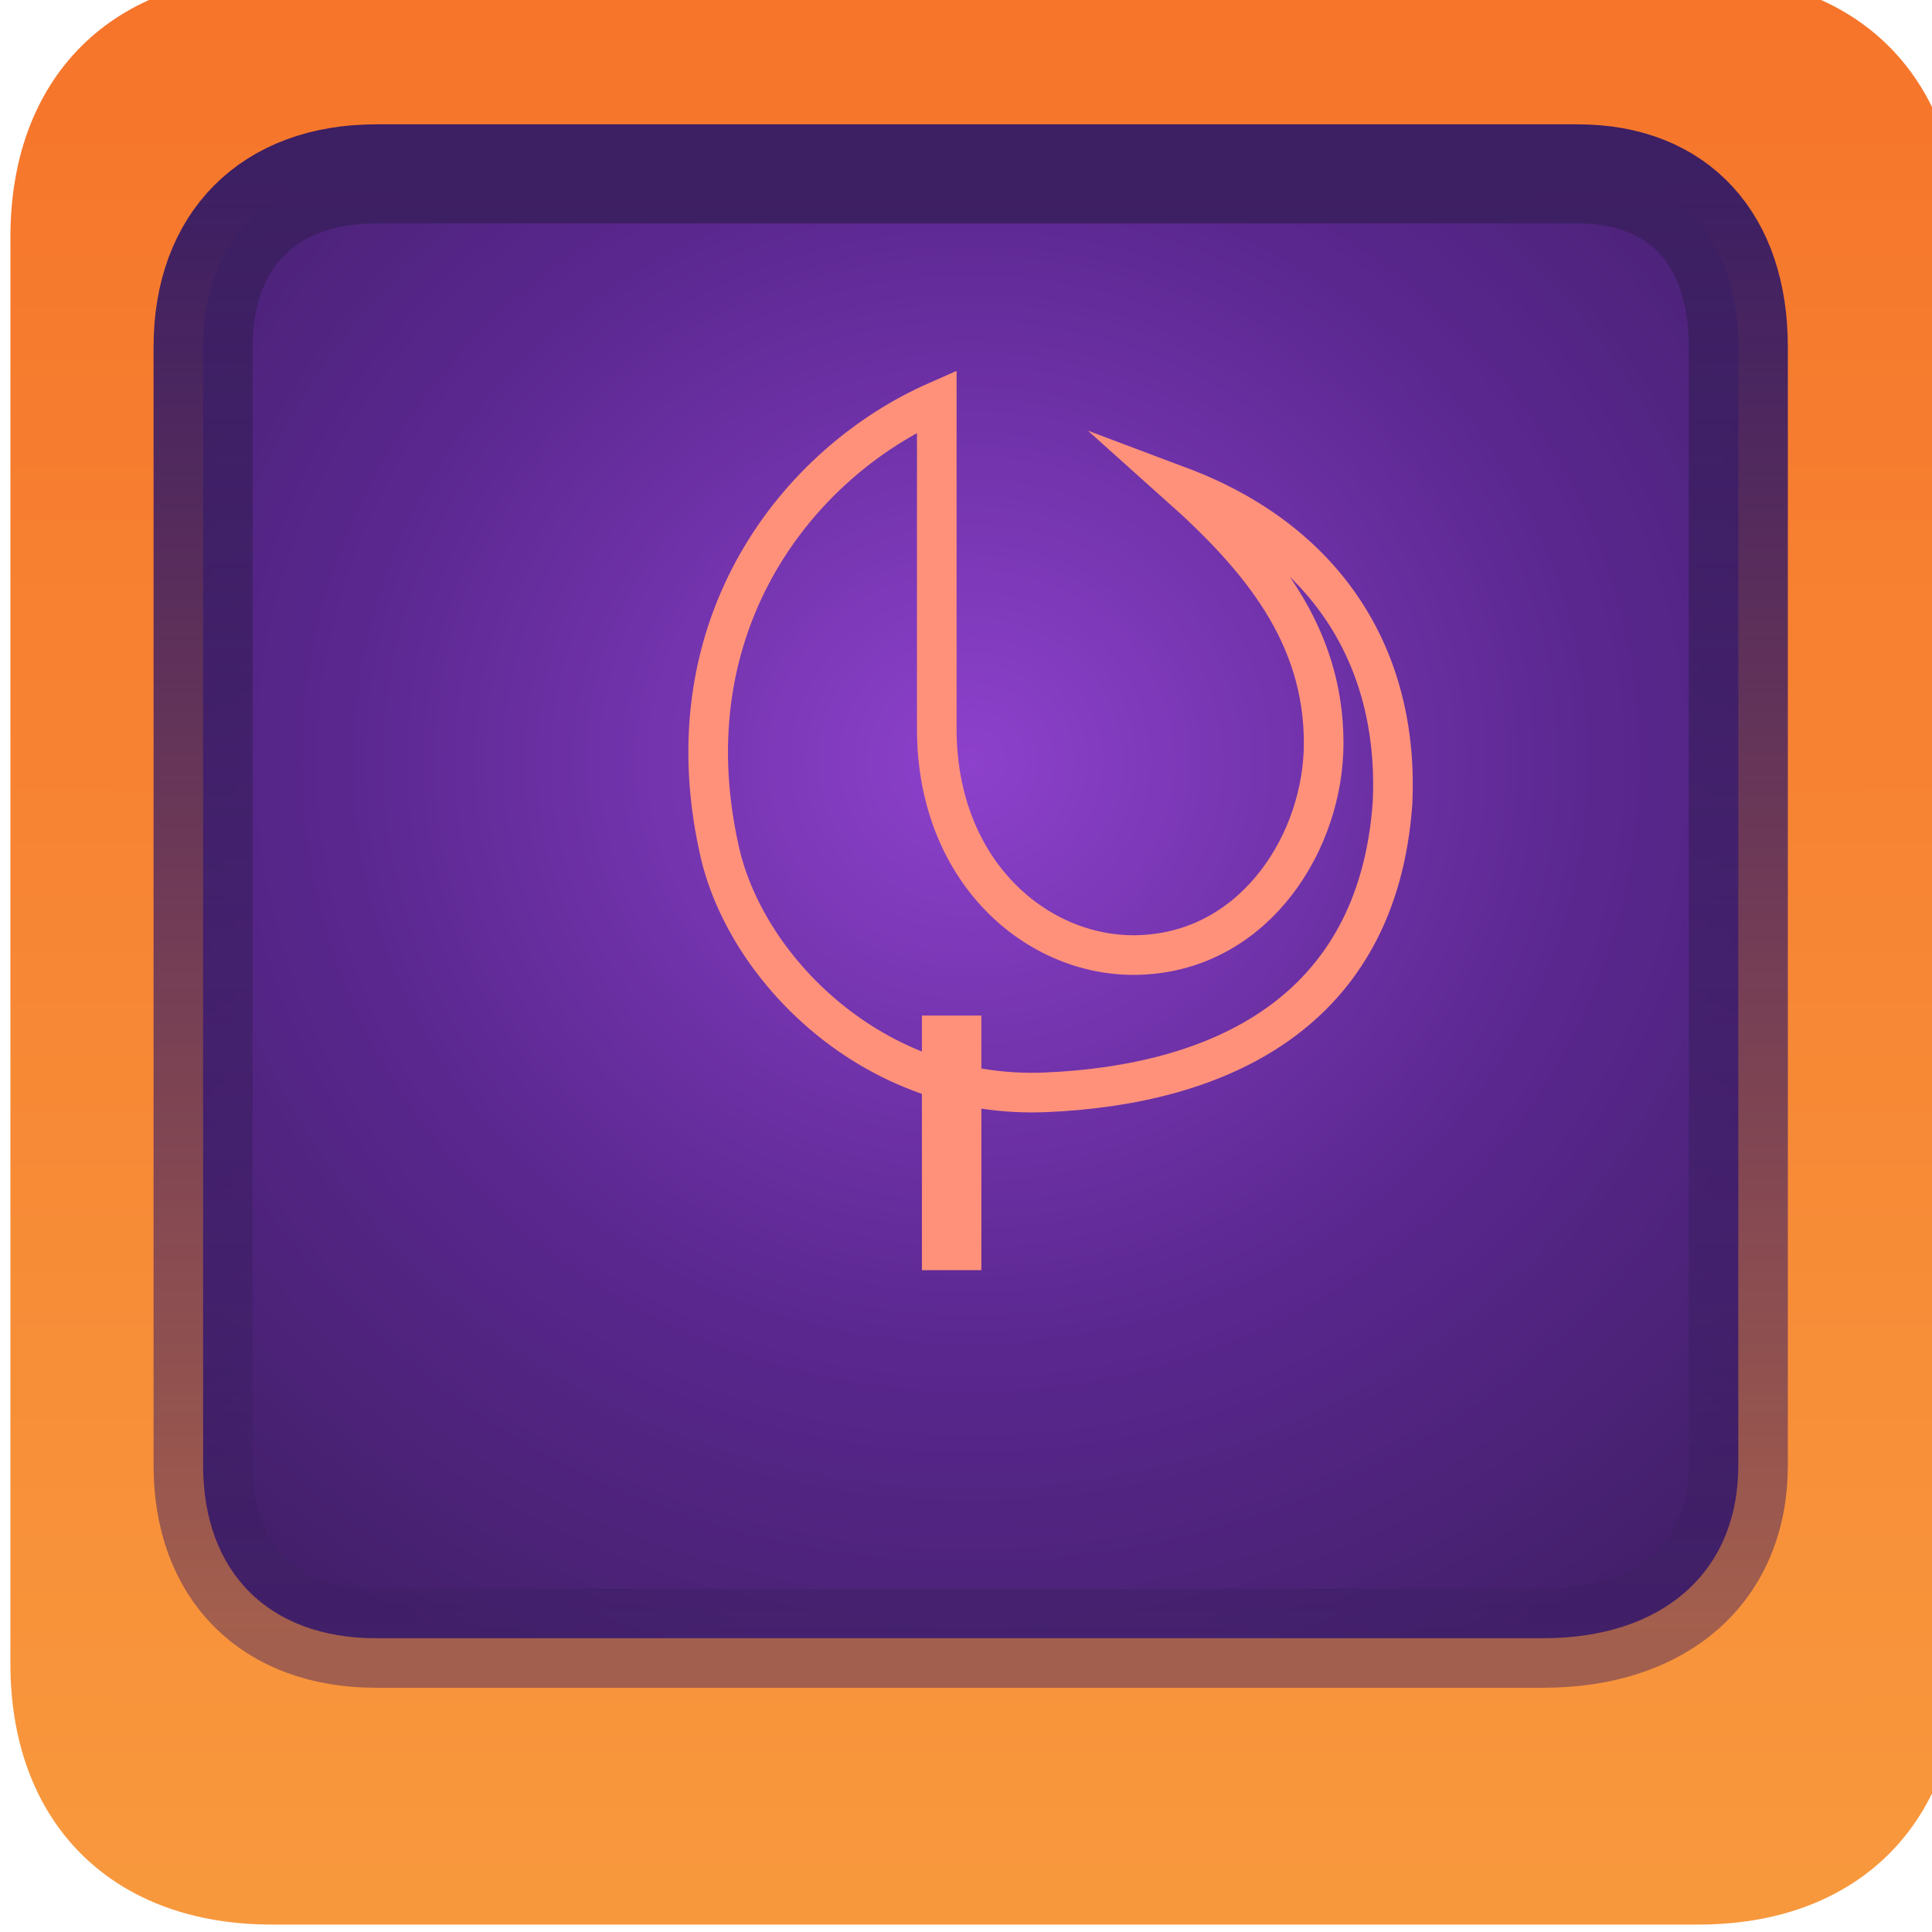
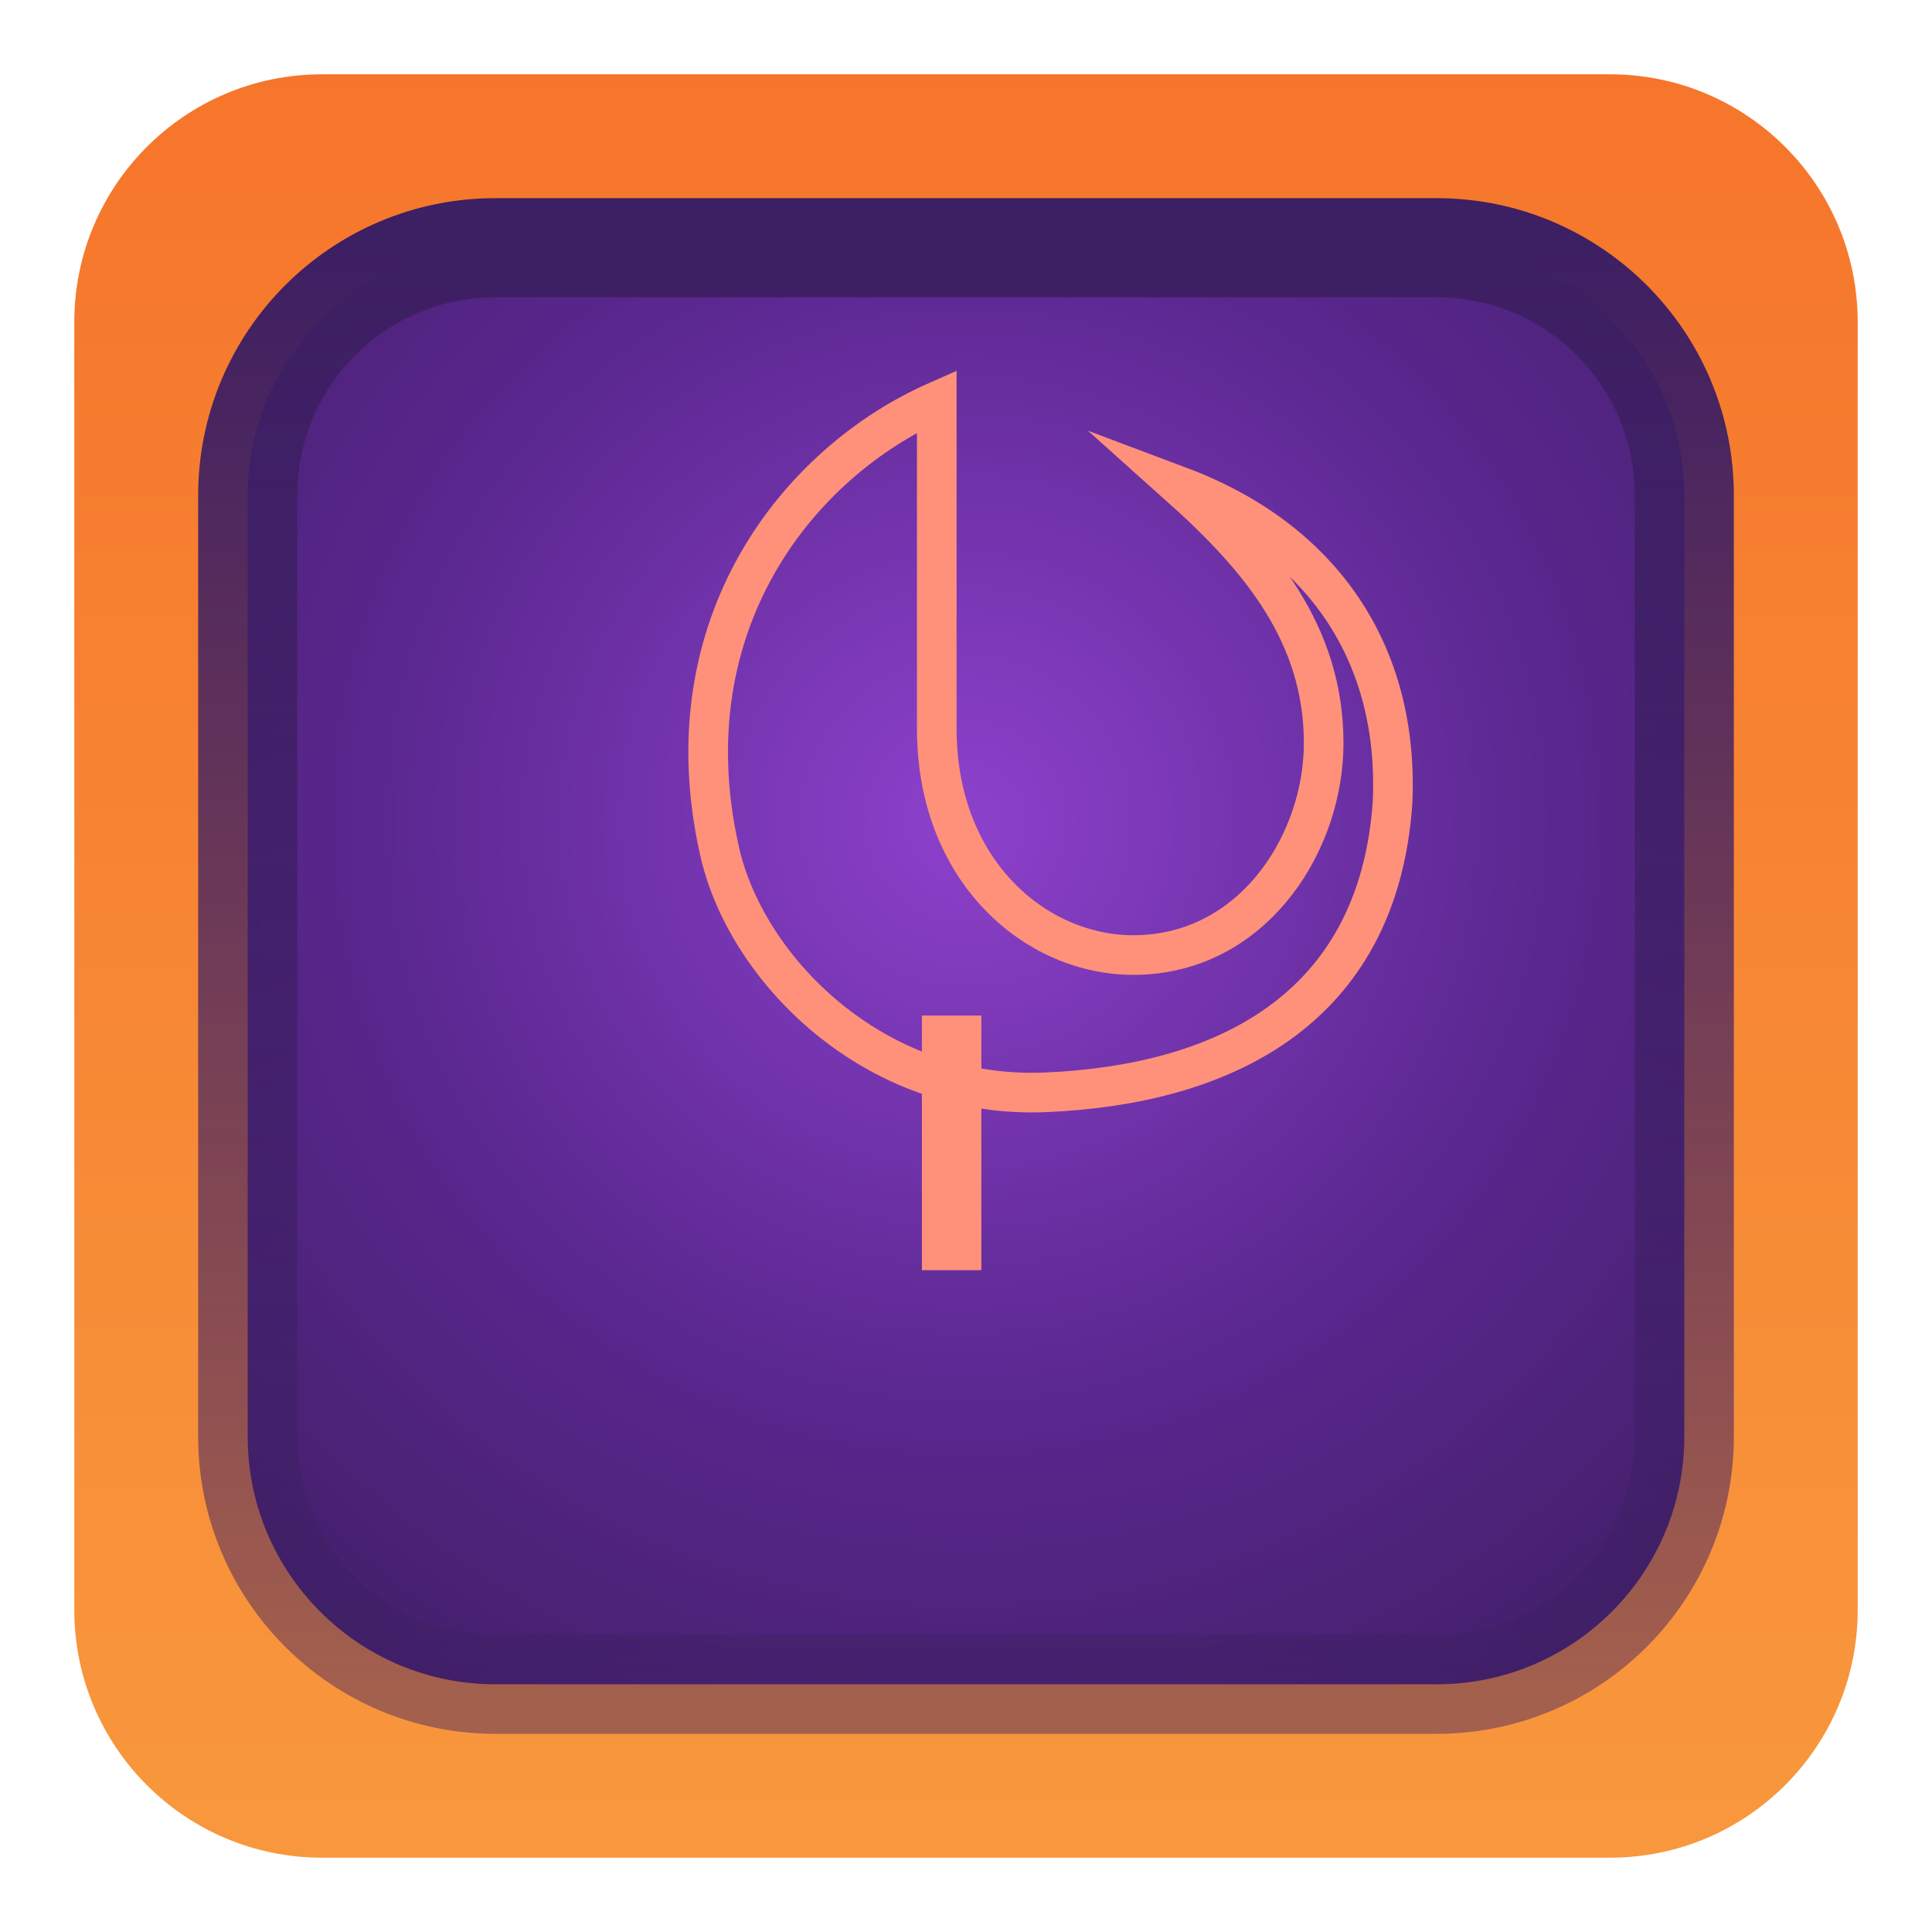
<svg xmlns="http://www.w3.org/2000/svg" width="39" height="39" viewBox="0 0 39 39" fill="none">
  <defs>
-     <linearGradient id="paint6_linear_213_630" x1="0.5" y1="0" x2="0.5" y2="1">
+     <linearGradient id="magicOuter" x1="0.5" y1="0" x2="0.5" y2="1">
      <stop stop-color="#F6752B" offset="0" />
      <stop stop-color="#F8983D" offset="1" />
    </linearGradient>
-     <radialGradient id="paint8_radial_213_630" cx="0.5" cy="0.4" r="0.7">
+     <radialGradient id="magicInner" cx="0.5" cy="0.4" r="0.7">
      <stop stop-color="#8D41CC" offset="0" />
      <stop stop-color="#5A278F" offset="0.58" />
      <stop stop-color="#44206C" offset="1" />
    </radialGradient>
-     <linearGradient id="paint9_linear_213_630" x1="0.5" y1="0" x2="0.5" y2="1">
+     <linearGradient id="magicInnerStroke" x1="0.5" y1="0" x2="0.5" y2="1">
      <stop stop-color="#3D1F63" offset="0" />
      <stop stop-color="#3D1F63" stop-opacity="0.45" offset="1" />
    </linearGradient>
  </defs>
-   <path d="m34.28 0.51h-28.79c-2.68 0-4.28 1.6-4.28 4.28v28.79c0 2.67 1.6 4.27 4.28 4.27h28.79c2.68 0 4.28-1.6 4.28-4.27v-28.79c0-2.68-1.6-4.28-4.28-4.28z" fill="url(#paint6_linear_213_630)" stroke="url(#paint6_linear_213_630)" stroke-miterlimit="10" stroke-width="2" />
-   <path d="m31.85 3.51h-24.26c-2.16 0-3.49 1.33-3.49 3.49v22.58c0 2.16 1.33 3.49 3.49 3.49h23.56c2.41 0 3.94-1.33 3.94-3.49v-22.58c0-2.16-1.19-3.49-3.24-3.49z" fill="url(#paint8_radial_213_630)" stroke="url(#paint9_linear_213_630)" stroke-miterlimit="10" stroke-width="2" />
+   <rect x="1.5" y="1.5" width="36" height="36" rx="5" fill="url(#magicOuter)" />
+   <rect x="5.0" y="5.0" width="29" height="29" rx="5" fill="url(#magicInner)" stroke="url(#magicInnerStroke)" stroke-width="2" />
  <g transform="translate(-19, -194)">
    <path d="m30.59 31.66c5.6-4.58 12.04-4.47 15.92 0" stroke="#FF917B" stroke-miterlimit="10" stroke-width="1.2" />
    <path d="m30.59 43.71c5.6 4.14 12.04 4.2 15.92 0" stroke="#FF917B" stroke-miterlimit="10" stroke-width="1.2" />
    <path d="m37.84 37.96c0-1.87 1.48-2.48 2.27-2.48s2.17 0.83 2.17 2.26-1.47 2.18-2.17 2.18c-1.01 0-2.27-0.79-2.27-1.96z" fill="#FF917B" />
    <path d="m124.4 28.82v8.35c0 1.91-0.33 4.01-2.24 4.01-1.92 0-4.08-2.57-4.08-4.01s2.16-2.12 2.16-4.28v-4.07" stroke="#FF917B" stroke-miterlimit="10" stroke-width="1.2" />
    <path d="m124.2 28.82v8.35c0 1.91 0.51 4.01 2.42 4.01 1.92 0 3.58-2.25 3.58-4.01 0-1.09-2.3-1.84-2.3-3.55v-4.8" stroke="#FF917B" stroke-miterlimit="10" stroke-width="1.2" />
    <path d="m124.5 43.01v4.56" stroke="#FF917B" stroke-miterlimit="10" stroke-width="1.2" />
    <path d="m203.6 31.54c-3.38 5.82-1.86 10.51 0 12.76-0.93-3.99-0.48-10.78 6.88-10.78 6.99 0 8.24 5.39 7.49 10.78 2.3-3.49 2.1-7.53 0-11.41-0.1 2.42-0.1 2.18-0.1 2.93-1.5-2.3-3.82-3.49-7.54-3.49s-4.86 1.49-6.73 3.4v-4.19z" fill="#FF917B" />
    <path d="m210 37.81c-0.64 1.25 0.14 2.23 1.03 2.23 1.16 0 1.69-0.76 1.59-1.65-0.16-1.18-1.86-1.73-2.62-0.58z" fill="#FF917B" />
    <path d="m201.1 123.7h5.82l2.88-2.8h1.44l3.14 2.8h5.82" stroke="#FF917B" stroke-miterlimit="10" stroke-width="1.2" />
    <path d="m203.1 120.4c3.49-2.94 4.97-4.44 7.26-4.44s4.23 1.8 7.43 4.44" stroke="#FF917B" stroke-miterlimit="10" stroke-width="3" />
    <path d="m210.4 124.9v3.03l0.4 5.82h0.53l0.59-5.96v-2.89h-1.52z" fill="#FF917B" />
    <path d="m30.18 122.8c3.63 1.45 6.93 5.34 8.46 9.97-2.52 0-5.68-0.11-6.23-1.1l-2.23-8.87z" stroke="#FF917B" stroke-miterlimit="10" stroke-width=".8" />
    <path d="m46.72 123.7c-3.41 1.65-5.9 5.58-7.34 8.8h4.53l2.25-2.72 0.56-6.08z" stroke="#FF917B" stroke-miterlimit="10" stroke-width=".8" />
    <path d="m33.95 123.3 3.89-7.19 0.07-0.14 0.07-0.15 0.01-0.02v0.01l0.02-0.04 0.02 0.04v-0.01l0.01 0.02 0.07 0.15 0.07 0.14 4.1 7.19" stroke="#FF917B" stroke-miterlimit="10" stroke-width=".8" />
    <path d="m76.26 73.92c1.43 1.14-1.15 3.56-2.04 6.49-0.89 2.94 0.39 5.73 1.44 7.03l-1.79 2.19" stroke="#FF917B" stroke-miterlimit="10" stroke-width=".8" />
    <path d="m86.95 74.11c-0.74 0.74 1.93 3.03 2.82 6.3 0.66 2.6-0.45 5.68-1.29 7.03l1.29 1.6" stroke="#FF917B" stroke-miterlimit="10" stroke-width=".8" />
    <path d="m76.83 81.81c0-3.65 5.29-9.27 5.78-9.79 0.65 0.65 5.61 5.46 6.1 9.47 0.27 2.24-1.65 4.6-2.3 5.34 1-1.57 1.3-3.21 1-5.54-0.35-2.68-4.15-6.58-4.8-7.23-0.74 0.75-4.27 4.03-4.81 7.23s1.03 5.12 1.42 5.77c-1.04-1.05-2.39-2.34-2.39-5.25z" fill="#FF917B" stroke="#FF917B" stroke-miterlimit="10" stroke-width=".2" />
    <path d="m82.31 79.72c-2.53 0-2.8 3.1-1.55 4.19 1.5 1.34 3.15 0.37 3.75-0.55 0.7-1.09 0.21-3.64-2.2-3.64z" fill="#FF917B" />
    <path d="m160.7 72.66c2.71 2.25 9.2 3.64 13.2 0-2.42 2.15-3.16 4.57-3.16 7.51 0 2.93 0.14 6.61 3.31 9.24-2.94-2.2-8.61-2.58-13.35 0 2.78-2.3 3.15-4.1 3.15-8.29 0-3.34-0.89-6.11-3.15-8.46z" stroke="#FF917B" stroke-miterlimit="10" stroke-width=".8" />
    <path d="m168.1 81.19-0.76 1.13 1.2 0.69 0.8-0.99-1.24-0.83z" fill="#FF917B" />
    <path d="m124.5 115.4v8.72" stroke="#FF917B" stroke-miterlimit="10" stroke-width="2" />
    <path d="m123.9 116.1c-4.77 0.5-6.39 5.03-6.39 6.89 0 3.95 3.7 6.05 4.69 6.54" stroke="#FF917B" stroke-miterlimit="10" stroke-width=".8" />
    <path d="m124.7 116.1c4.77 0.5 6.39 5.03 6.39 6.89 0 3.95-3.7 6.05-4.69 6.54" stroke="#FF917B" stroke-miterlimit="10" stroke-width=".8" />
    <path d="m124.5 122.8v11.62" stroke="#FF917B" stroke-miterlimit="10" stroke-width=".8" />
    <path d="m72.13 162.1 3.75 0.45c2.11 0.28 3.44 2.2 3.63 6.2-1.2-3.1-2.49-4.34-7.38-6.65z" fill="#FF917B" />
    <path d="m91.21 161.4-3.95 0.65c-1.92 0.35-3.06 4.15-3.06 6.65 1.71-3.49 2.71-4.83 7.01-7.3z" fill="#FF917B" />
    <path d="m80.48 166.2 1.19 5.2h-1.19v1.14l1.54 4.33 1.76-4.77-0.27-0.89-0.8-0.1 0.75-4.91h-1.34l-0.45 2.94-1.19-2.94z" fill="#FF917B" />
    <path d="m82.12 160.2-2.9 0.22 2.4 3.29 0.5 1.29 0.59-1.39 2.36-3.31-2.95-0.1z" fill="#FF917B" />
    <path d="m160 167c-0.43 5.5 4.31 8.65 7.76 8.65 4.68 0 7.62-4.54 7.92-8.65 0.6 2.74-1.56 9.68-8.17 10.02-5.4 0.28-8.7-5.12-7.51-10.02z" fill="#FF917B" stroke="#FF917B" stroke-miterlimit="10" stroke-width=".2" />
    <path d="m167.8 158.6-3.45 8.39c-0.89 2.54 1.63 4.45 3.2 4.45 1.86 0 3.29-2.01 2.7-4.45l-2.45-8.39zm-0.25 6.4c1.24 0 1.6 1.49 1.6 2.09 0 1.3-1 2-1.7 2-1.1 0-1.84-1.1-1.69-2s0.8-2.09 1.79-2.09z" fill="#FF917B" />
    <path d="m203.9 204c2.35-1.25 3.4-1.73 5.11-1.73 2.06 0 3.92 1.44 5.69 1.44 1.38 0 2.17-0.6 2.91-1.14" stroke="#FF917B" stroke-miterlimit="10" stroke-width="1.2" />
    <path d="m203.1 211.2h2.94" stroke="#FF917B" stroke-miterlimit="10" stroke-width="1.2" />
    <path d="m216.9 210.9h2.74" stroke="#FF917B" stroke-miterlimit="10" stroke-width="1.2" />
    <path d="m204.7 211.7c0-4.58 3.33-6.55 5.91-6.55 3.17 0 6 2.57 6 6.2 0 3.9-2.93 6.29-6 6.19-3.2-0.1-5.91-2.29-5.91-5.84z" stroke="#FF917B" stroke-miterlimit="10" stroke-width="1.2" />
    <path d="m204.2 217c2.29 0.9 3.49 1.4 5.9 1.4 2.26 0 3.67-0.9 5.28-1.6" stroke="#FF917B" stroke-miterlimit="10" stroke-width="1.2" />
    <path d="m37.91 202.1v6.61c0 2.99 2.16 4.71 4.22 4.56 2.25-0.15 3.59-2.31 3.59-4.27 0-2.2-1.29-3.74-2.9-5.18 2.9 1.09 4.43 3.4 4.29 6.39-0.3 4.24-3.5 5.69-7 5.84-3.49 0.15-6.1-2.53-6.6-4.94-0.99-4.53 1.61-7.78 4.4-9.01z" stroke="#FF917B" stroke-miterlimit="10" stroke-width=".8" />
    <path d="m38.21 214.5v5.14" stroke="#FF917B" stroke-miterlimit="10" stroke-width="1.2" />
    <path d="m118.4 205.1v6.5c0 1.56 5.3 4.49 5.8 4.49 0.74 0 6-2.93 6-4.49v-6.5" stroke="#FF917B" stroke-miterlimit="10" stroke-width="1.2" />
    <path d="m124.2 200.9v9.3" stroke="#FF917B" stroke-miterlimit="10" stroke-width="1.2" />
  </g>
</svg>
